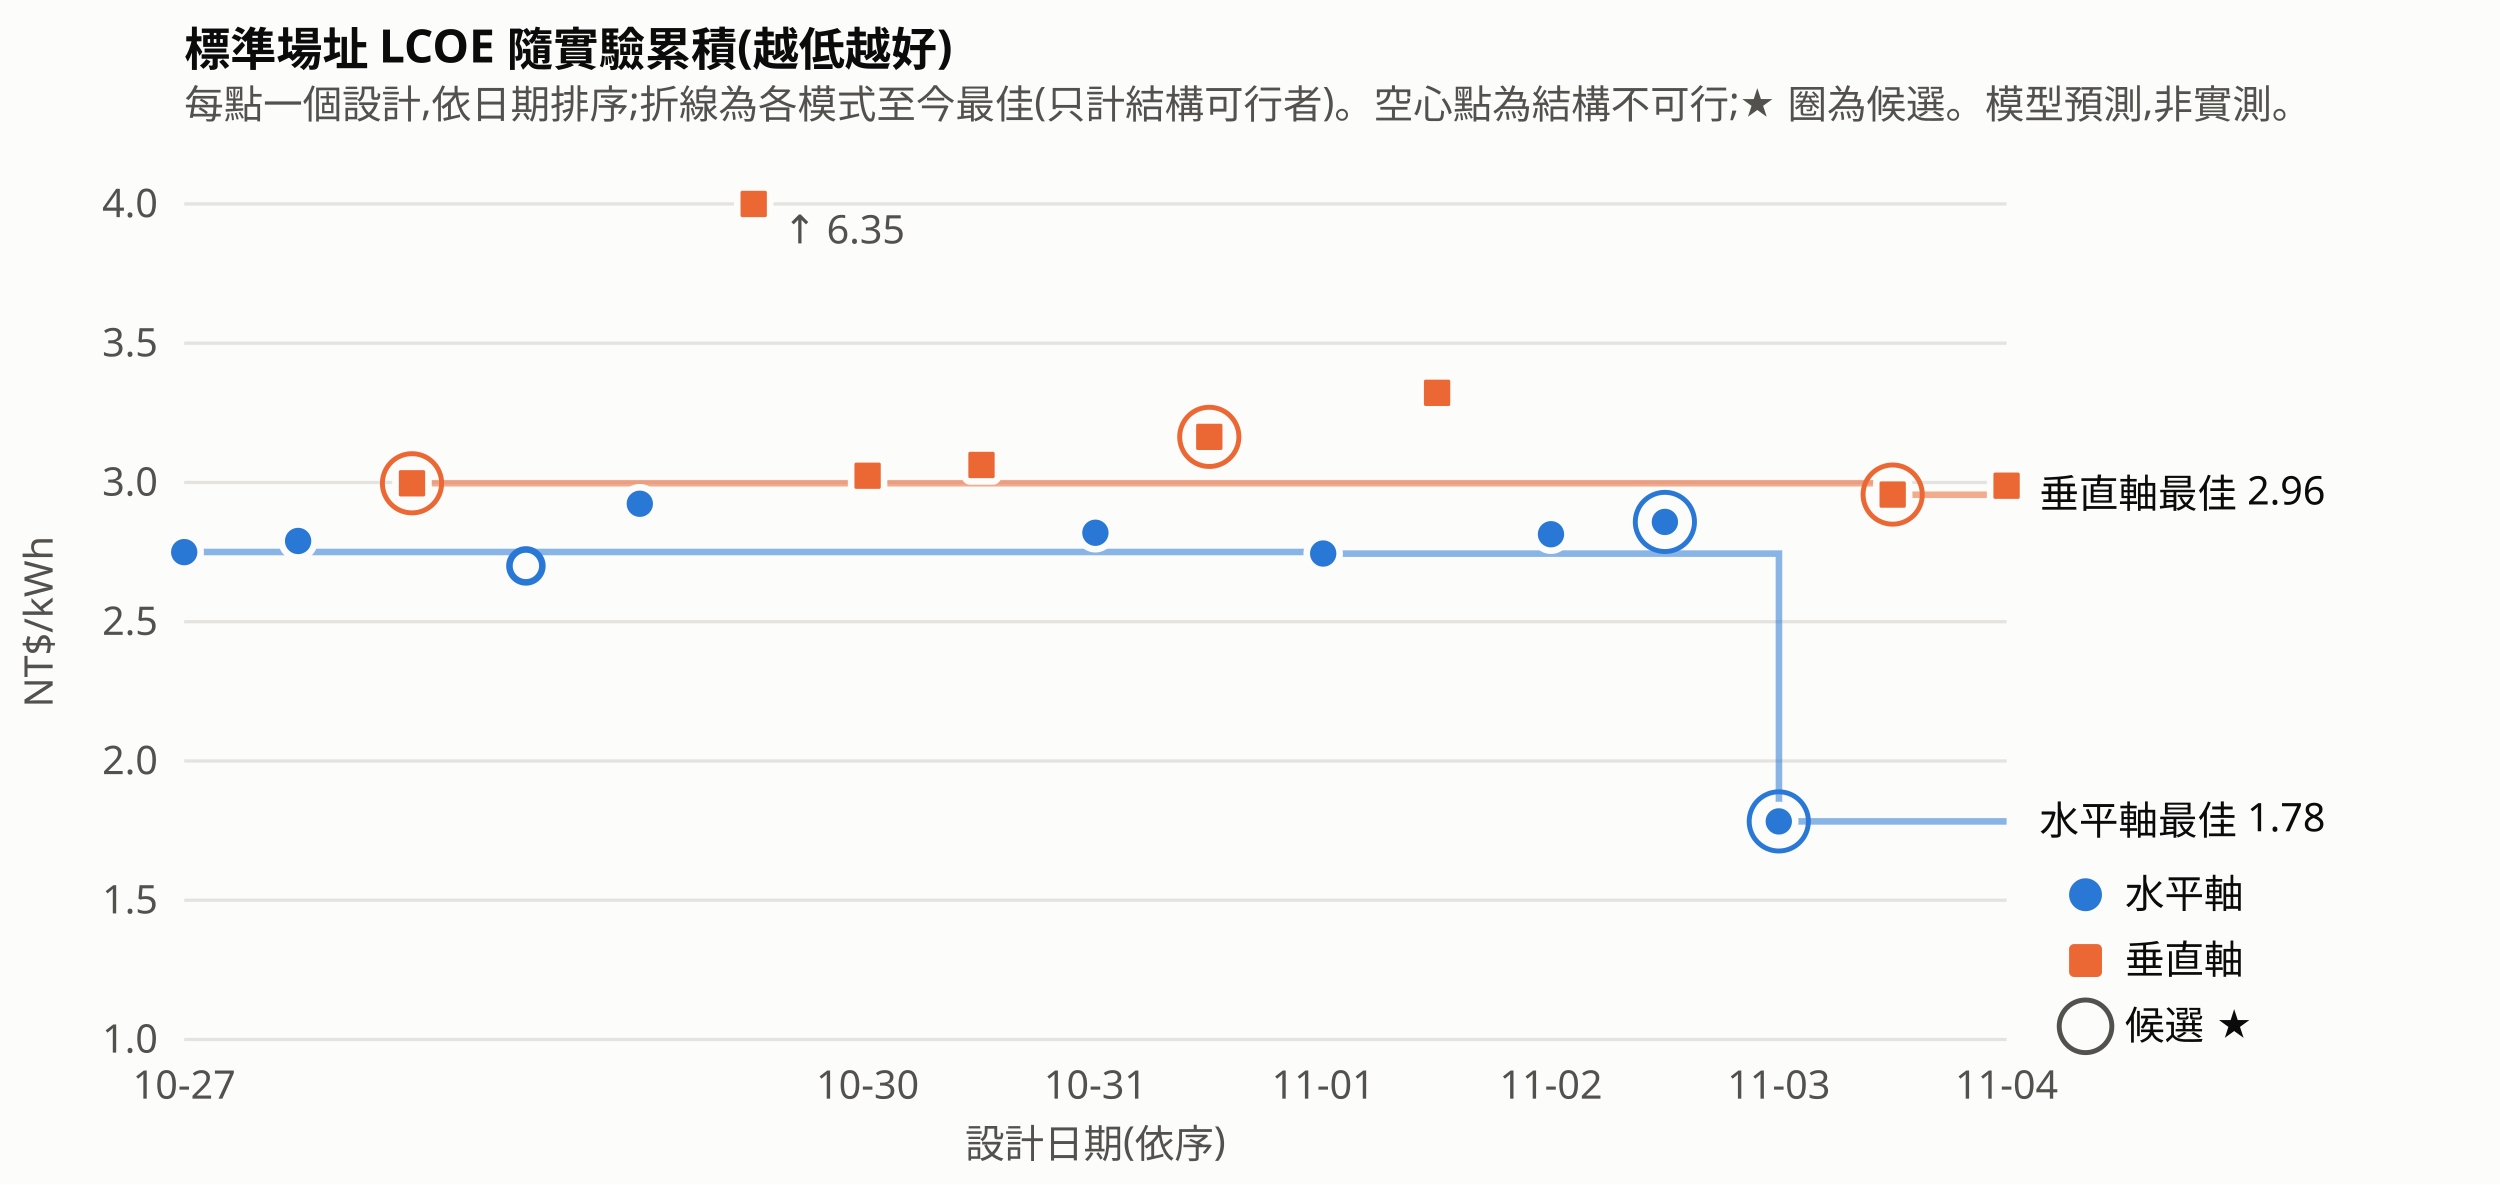
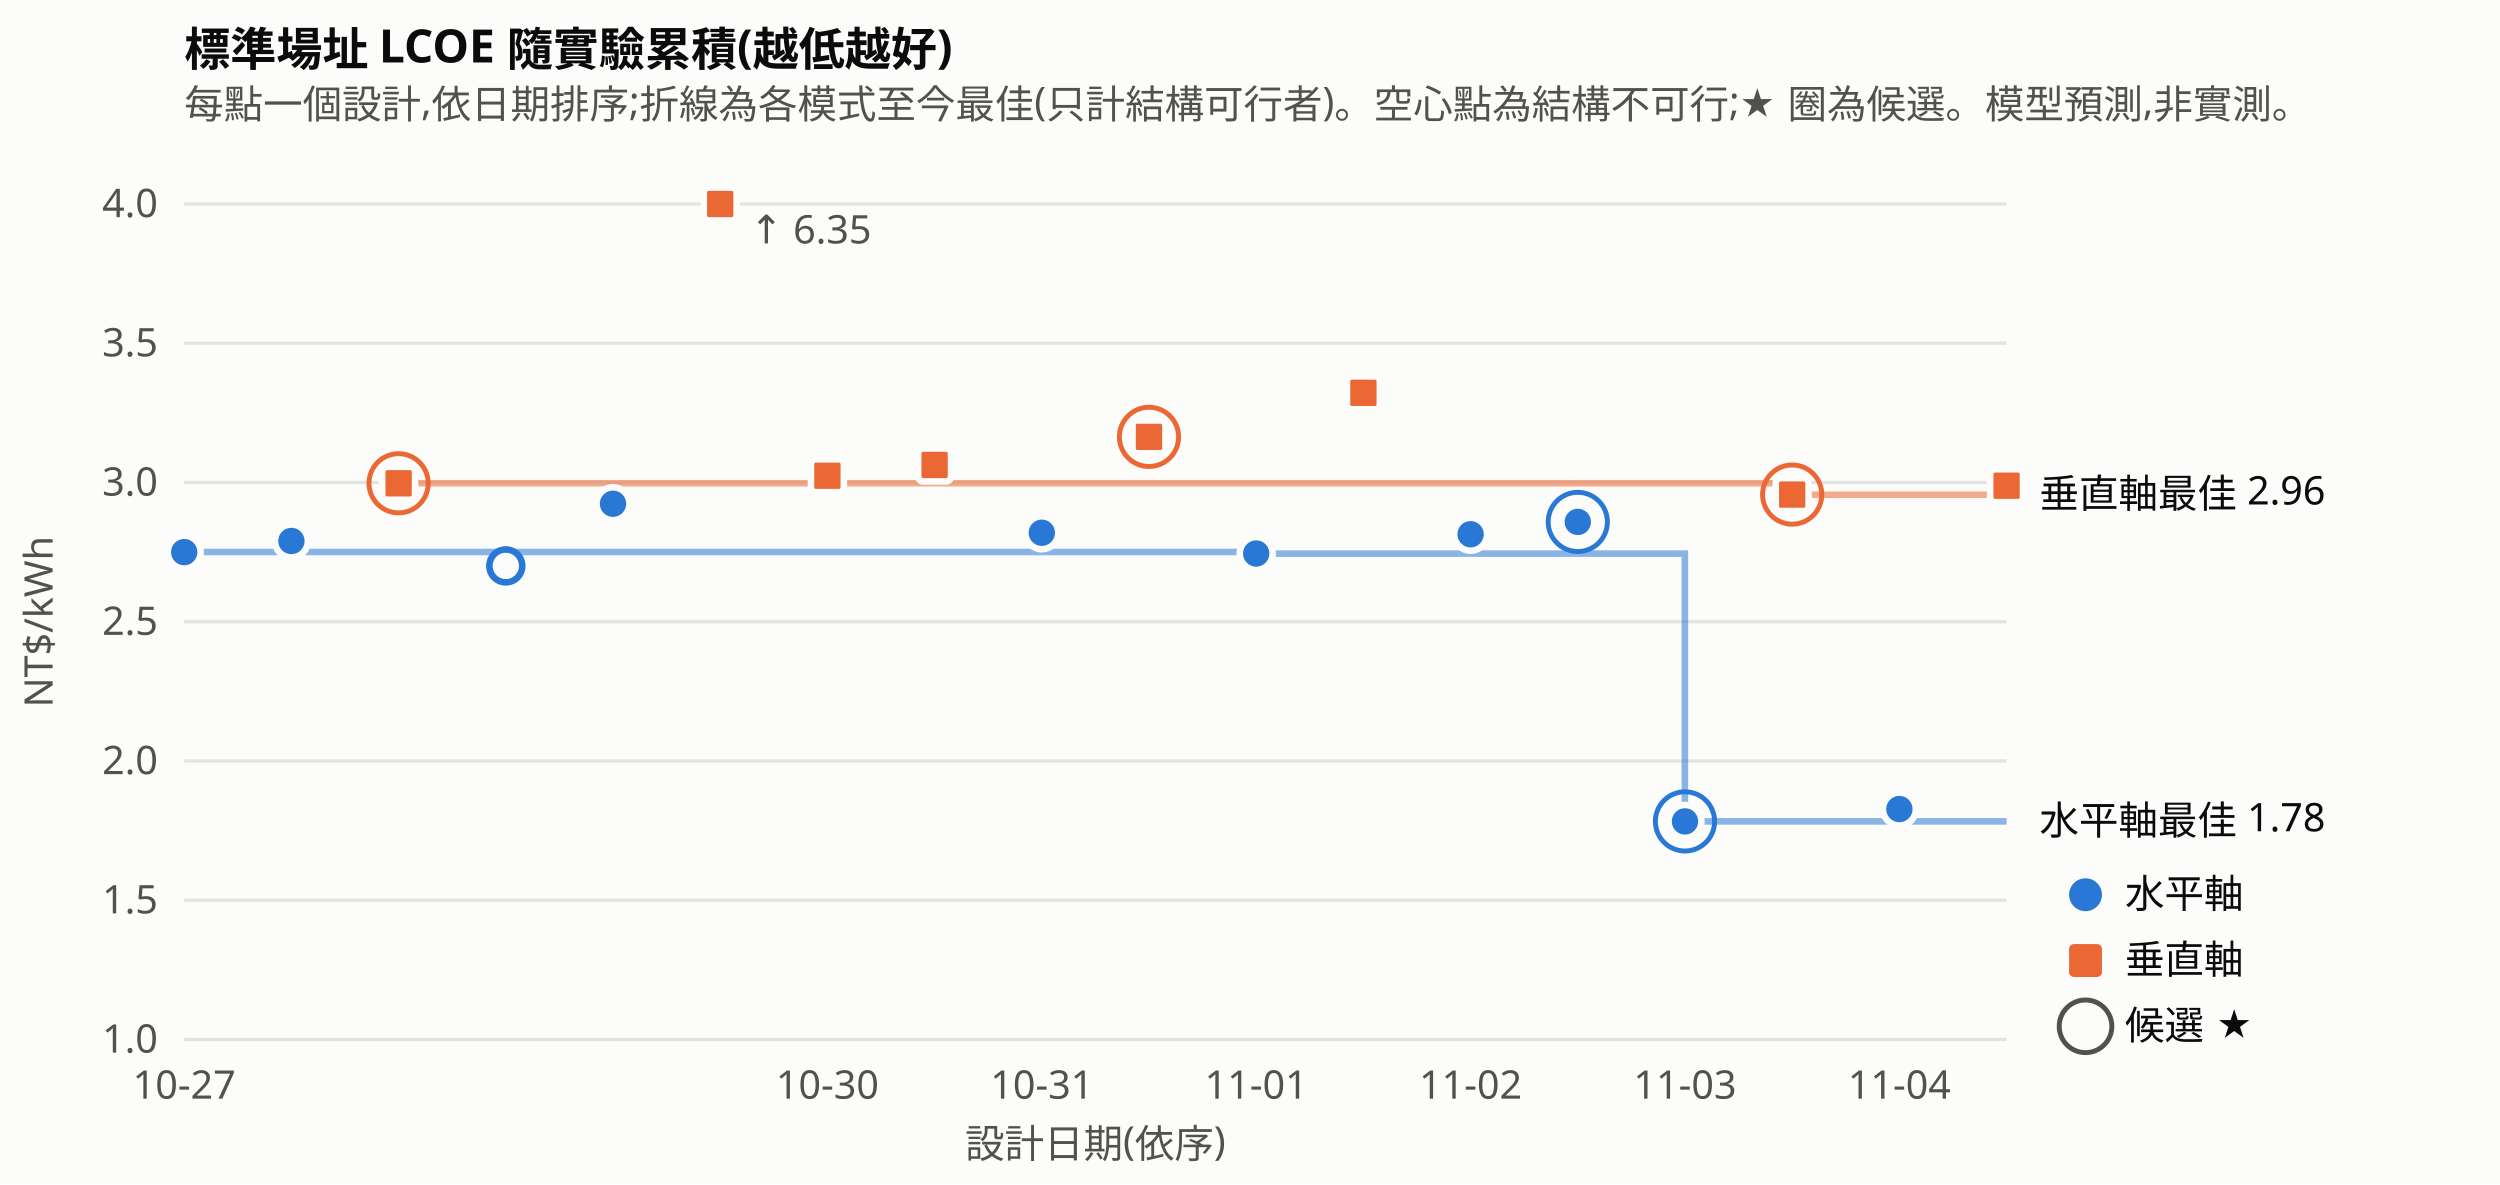
<svg xmlns="http://www.w3.org/2000/svg" viewBox="0 0 760 360" width="760" height="360" font-family="system-ui, 'Noto Sans TC', sans-serif" font-size="12">
  <rect width="760" height="360" fill="#fcfcfb" />
  <text x="56" y="20" font-size="14" font-weight="600" fill="#0b0b0b">標準場址 LCOE 隨實驗累積(越低越好)</text>
  <text x="56" y="36" fill="#52514e">每點一個設計,依日期排序;折線為各模式至今最佳(只計結構可行者)。空心點為結構不可行;★ 圈為候選。模型預測,非實測。</text>
  <line x1="56" x2="610" y1="316" y2="316" stroke="#e4e3df" />
  <text x="48" y="320" text-anchor="end" fill="#52514e">1.0</text>
  <line x1="56" x2="610" y1="273.667" y2="273.667" stroke="#e4e3df" />
  <text x="48" y="277.667" text-anchor="end" fill="#52514e">1.5</text>
  <line x1="56" x2="610" y1="231.333" y2="231.333" stroke="#e4e3df" />
  <text x="48" y="235.333" text-anchor="end" fill="#52514e">2.0</text>
  <line x1="56" x2="610" y1="189" y2="189" stroke="#e4e3df" />
  <text x="48" y="193" text-anchor="end" fill="#52514e">2.5</text>
  <line x1="56" x2="610" y1="146.667" y2="146.667" stroke="#e4e3df" />
  <text x="48" y="150.667" text-anchor="end" fill="#52514e">3.0</text>
  <line x1="56" x2="610" y1="104.333" y2="104.333" stroke="#e4e3df" />
  <text x="48" y="108.333" text-anchor="end" fill="#52514e">3.5</text>
  <line x1="56" x2="610" y1="62" y2="62" stroke="#e4e3df" />
  <text x="48" y="66" text-anchor="end" fill="#52514e">4.0</text>
  <text transform="translate(16 189) rotate(-90)" text-anchor="middle" fill="#52514e">NT$/kWh</text>
  <text x="56" y="334" text-anchor="middle" fill="#52514e">10-27</text>
-   <text x="263.75" y="334" text-anchor="middle" fill="#52514e">10-30</text>
-   <text x="333" y="334" text-anchor="middle" fill="#52514e">10-31</text>
-   <text x="402.25" y="334" text-anchor="middle" fill="#52514e">11-01</text>
-   <text x="471.5" y="334" text-anchor="middle" fill="#52514e">11-02</text>
-   <text x="540.75" y="334" text-anchor="middle" fill="#52514e">11-03</text>
-   <text x="610" y="334" text-anchor="middle" fill="#52514e">11-04</text>
+   <text x="251.529" y="334" text-anchor="middle" fill="#52514e">10-30</text>
+   <text x="316.706" y="334" text-anchor="middle" fill="#52514e">10-31</text>
+   <text x="381.882" y="334" text-anchor="middle" fill="#52514e">11-01</text>
+   <text x="447.059" y="334" text-anchor="middle" fill="#52514e">11-02</text>
+   <text x="512.235" y="334" text-anchor="middle" fill="#52514e">11-03</text>
+   <text x="577.412" y="334" text-anchor="middle" fill="#52514e">11-04</text>
  <text x="333" y="352" text-anchor="middle" fill="#52514e">設計日期(依序)</text>
-   <path d="M56.0 167.8H90.6V167.8H125.3V167.8H159.9V167.8H194.5V167.8H229.1V167.8H263.8V167.8H298.4V167.8H333.0V167.8H367.6V167.8H402.3V168.3H436.9V168.3H471.5V168.3H506.1V168.3H540.8V249.7H575.4V249.7H610.0V249.7" fill="none" stroke="#2a78d6" stroke-width="2" opacity="0.55" />
+   <path d="M56.0 167.8H88.6V167.8H121.2V167.8H153.8V167.8H186.4V167.8H218.9V167.8H251.5V167.8H284.1V167.8H316.7V167.8H349.3V167.8H381.9V168.3H414.5V168.3H447.1V168.3H479.6V168.3H512.2V249.7H544.8V249.7H577.4V249.7H610.0V249.7" fill="none" stroke="#2a78d6" stroke-width="2" opacity="0.55" />
  <text x="620" y="253.708" fill="#0b0b0b">水平軸最佳 1.78</text>
-   <path d="M125.3 146.9H159.9V146.9H194.5V146.9H229.1V146.9H263.8V146.9H298.4V146.9H333.0V146.9H367.6V146.9H402.3V146.9H436.9V146.9H471.5V146.9H506.1V146.9H540.8V146.9H575.4V150.4H610.0V150.4" fill="none" stroke="#eb6834" stroke-width="2" opacity="0.55" />
+   <path d="M121.2 146.9H153.8V146.9H186.4V146.9H218.9V146.9H251.5V146.9H284.1V146.9H316.7V146.9H349.3V146.9H381.9V146.9H414.5V146.9H447.1V146.9H479.6V146.9H512.2V146.9H544.8V150.4H577.4V150.4H610.0V150.4" fill="none" stroke="#eb6834" stroke-width="2" opacity="0.55" />
  <text x="620" y="154.351" fill="#0b0b0b">垂直軸最佳 2.96</text>
  <circle cx="56" cy="167.848" r="5" fill="#2a78d6" stroke="#fcfcfb" stroke-width="2" />
-   <circle cx="90.625" cy="164.459" r="5" fill="#2a78d6" stroke="#fcfcfb" stroke-width="2" />
-   <circle cx="125.25" cy="146.918" r="9" fill="none" stroke="#eb6834" stroke-width="1.5" />
-   <rect x="120.25" y="141.918" width="10" height="10" rx="1.5" fill="#eb6834" stroke="#fcfcfb" stroke-width="2" />
-   <circle cx="159.875" cy="172.039" r="5" fill="#fcfcfb" stroke="#2a78d6" stroke-width="2" />
-   <circle cx="194.5" cy="153.141" r="5" fill="#2a78d6" stroke="#fcfcfb" stroke-width="2" />
-   <rect x="224.125" y="57" width="10" height="10" rx="1.5" fill="#eb6834" stroke="#fcfcfb" stroke-width="2" />
-   <text x="238.125" y="74" fill="#52514e">↑ 6.35</text>
-   <rect x="258.75" y="139.622" width="10" height="10" rx="1.5" fill="#eb6834" stroke="#fcfcfb" stroke-width="2" />
-   <rect x="293.375" y="136.354" width="10" height="10" rx="1.5" fill="#eb6834" stroke="#fcfcfb" stroke-width="2" />
-   <circle cx="333" cy="161.957" r="5" fill="#2a78d6" stroke="#fcfcfb" stroke-width="2" />
-   <circle cx="367.625" cy="132.809" r="9" fill="none" stroke="#eb6834" stroke-width="1.5" />
-   <rect x="362.625" y="127.809" width="10" height="10" rx="1.5" fill="#eb6834" stroke="#fcfcfb" stroke-width="2" />
-   <circle cx="402.25" cy="168.27" r="5" fill="#2a78d6" stroke="#fcfcfb" stroke-width="2" />
-   <rect x="431.875" y="114.418" width="10" height="10" rx="1.5" fill="#eb6834" stroke="#fcfcfb" stroke-width="2" />
-   <circle cx="471.5" cy="162.411" r="5" fill="#2a78d6" stroke="#fcfcfb" stroke-width="2" />
-   <circle cx="506.125" cy="158.666" r="9" fill="none" stroke="#2a78d6" stroke-width="1.5" />
-   <circle cx="506.125" cy="158.666" r="5" fill="#2a78d6" stroke="#fcfcfb" stroke-width="2" />
-   <circle cx="540.75" cy="249.708" r="9" fill="none" stroke="#2a78d6" stroke-width="1.5" />
-   <circle cx="540.75" cy="249.708" r="5" fill="#2a78d6" stroke="#fcfcfb" stroke-width="2" />
-   <circle cx="575.375" cy="150.351" r="9" fill="none" stroke="#eb6834" stroke-width="1.5" />
-   <rect x="570.375" y="145.351" width="10" height="10" rx="1.5" fill="#eb6834" stroke="#fcfcfb" stroke-width="2" />
+   <circle cx="88.588" cy="164.459" r="5" fill="#2a78d6" stroke="#fcfcfb" stroke-width="2" />
+   <circle cx="121.176" cy="146.918" r="9" fill="none" stroke="#eb6834" stroke-width="1.5" />
+   <rect x="116.176" y="141.918" width="10" height="10" rx="1.5" fill="#eb6834" stroke="#fcfcfb" stroke-width="2" />
+   <circle cx="153.765" cy="172.039" r="5" fill="#fcfcfb" stroke="#2a78d6" stroke-width="2" />
+   <circle cx="186.353" cy="153.141" r="5" fill="#2a78d6" stroke="#fcfcfb" stroke-width="2" />
+   <rect x="213.941" y="57" width="10" height="10" rx="1.5" fill="#eb6834" stroke="#fcfcfb" stroke-width="2" />
+   <text x="227.941" y="74" fill="#52514e">↑ 6.35</text>
+   <rect x="246.529" y="139.622" width="10" height="10" rx="1.5" fill="#eb6834" stroke="#fcfcfb" stroke-width="2" />
+   <rect x="279.118" y="136.354" width="10" height="10" rx="1.5" fill="#eb6834" stroke="#fcfcfb" stroke-width="2" />
+   <circle cx="316.706" cy="161.957" r="5" fill="#2a78d6" stroke="#fcfcfb" stroke-width="2" />
+   <circle cx="349.294" cy="132.809" r="9" fill="none" stroke="#eb6834" stroke-width="1.5" />
+   <rect x="344.294" y="127.809" width="10" height="10" rx="1.5" fill="#eb6834" stroke="#fcfcfb" stroke-width="2" />
+   <circle cx="381.882" cy="168.27" r="5" fill="#2a78d6" stroke="#fcfcfb" stroke-width="2" />
+   <rect x="409.471" y="114.418" width="10" height="10" rx="1.5" fill="#eb6834" stroke="#fcfcfb" stroke-width="2" />
+   <circle cx="447.059" cy="162.411" r="5" fill="#2a78d6" stroke="#fcfcfb" stroke-width="2" />
+   <circle cx="479.647" cy="158.666" r="9" fill="none" stroke="#2a78d6" stroke-width="1.5" />
+   <circle cx="479.647" cy="158.666" r="5" fill="#2a78d6" stroke="#fcfcfb" stroke-width="2" />
+   <circle cx="512.235" cy="249.708" r="9" fill="none" stroke="#2a78d6" stroke-width="1.5" />
+   <circle cx="512.235" cy="249.708" r="5" fill="#2a78d6" stroke="#fcfcfb" stroke-width="2" />
+   <circle cx="544.824" cy="150.351" r="9" fill="none" stroke="#eb6834" stroke-width="1.5" />
+   <rect x="539.824" y="145.351" width="10" height="10" rx="1.5" fill="#eb6834" stroke="#fcfcfb" stroke-width="2" />
+   <circle cx="577.412" cy="245.957" r="5" fill="#2a78d6" stroke="#fcfcfb" stroke-width="2" />
  <rect x="605" y="142.658" width="10" height="10" rx="1.5" fill="#eb6834" stroke="#fcfcfb" stroke-width="2" />
  <circle cx="634" cy="272" r="5" fill="#2a78d6" />
  <text x="646" y="276" fill="#0b0b0b">水平軸</text>
  <rect x="629" y="287" width="10" height="10" rx="1.5" fill="#eb6834" />
  <text x="646" y="296" fill="#0b0b0b">垂直軸</text>
  <circle cx="634" cy="312" r="8" fill="none" stroke="#52514e" stroke-width="1.5" />
  <text x="646" y="316" fill="#0b0b0b">候選 ★</text>
</svg>
